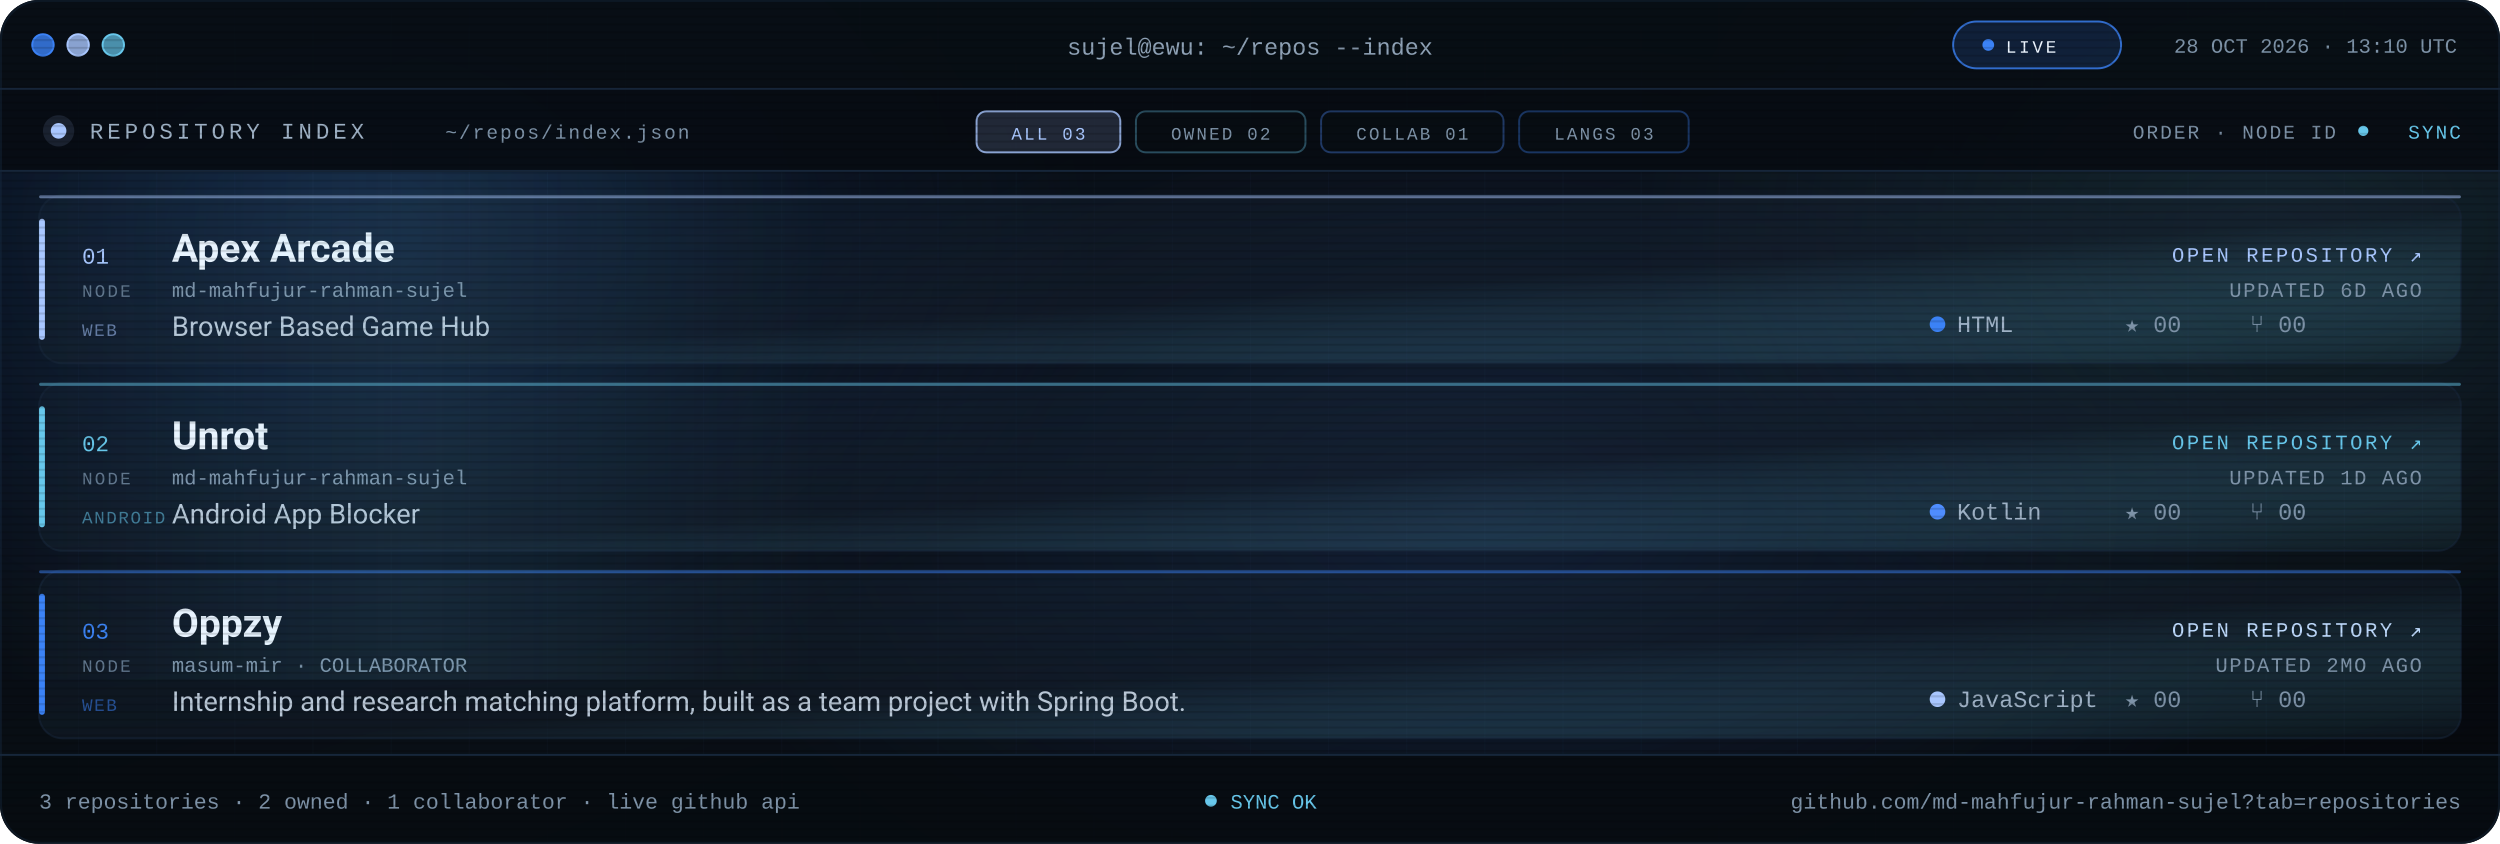
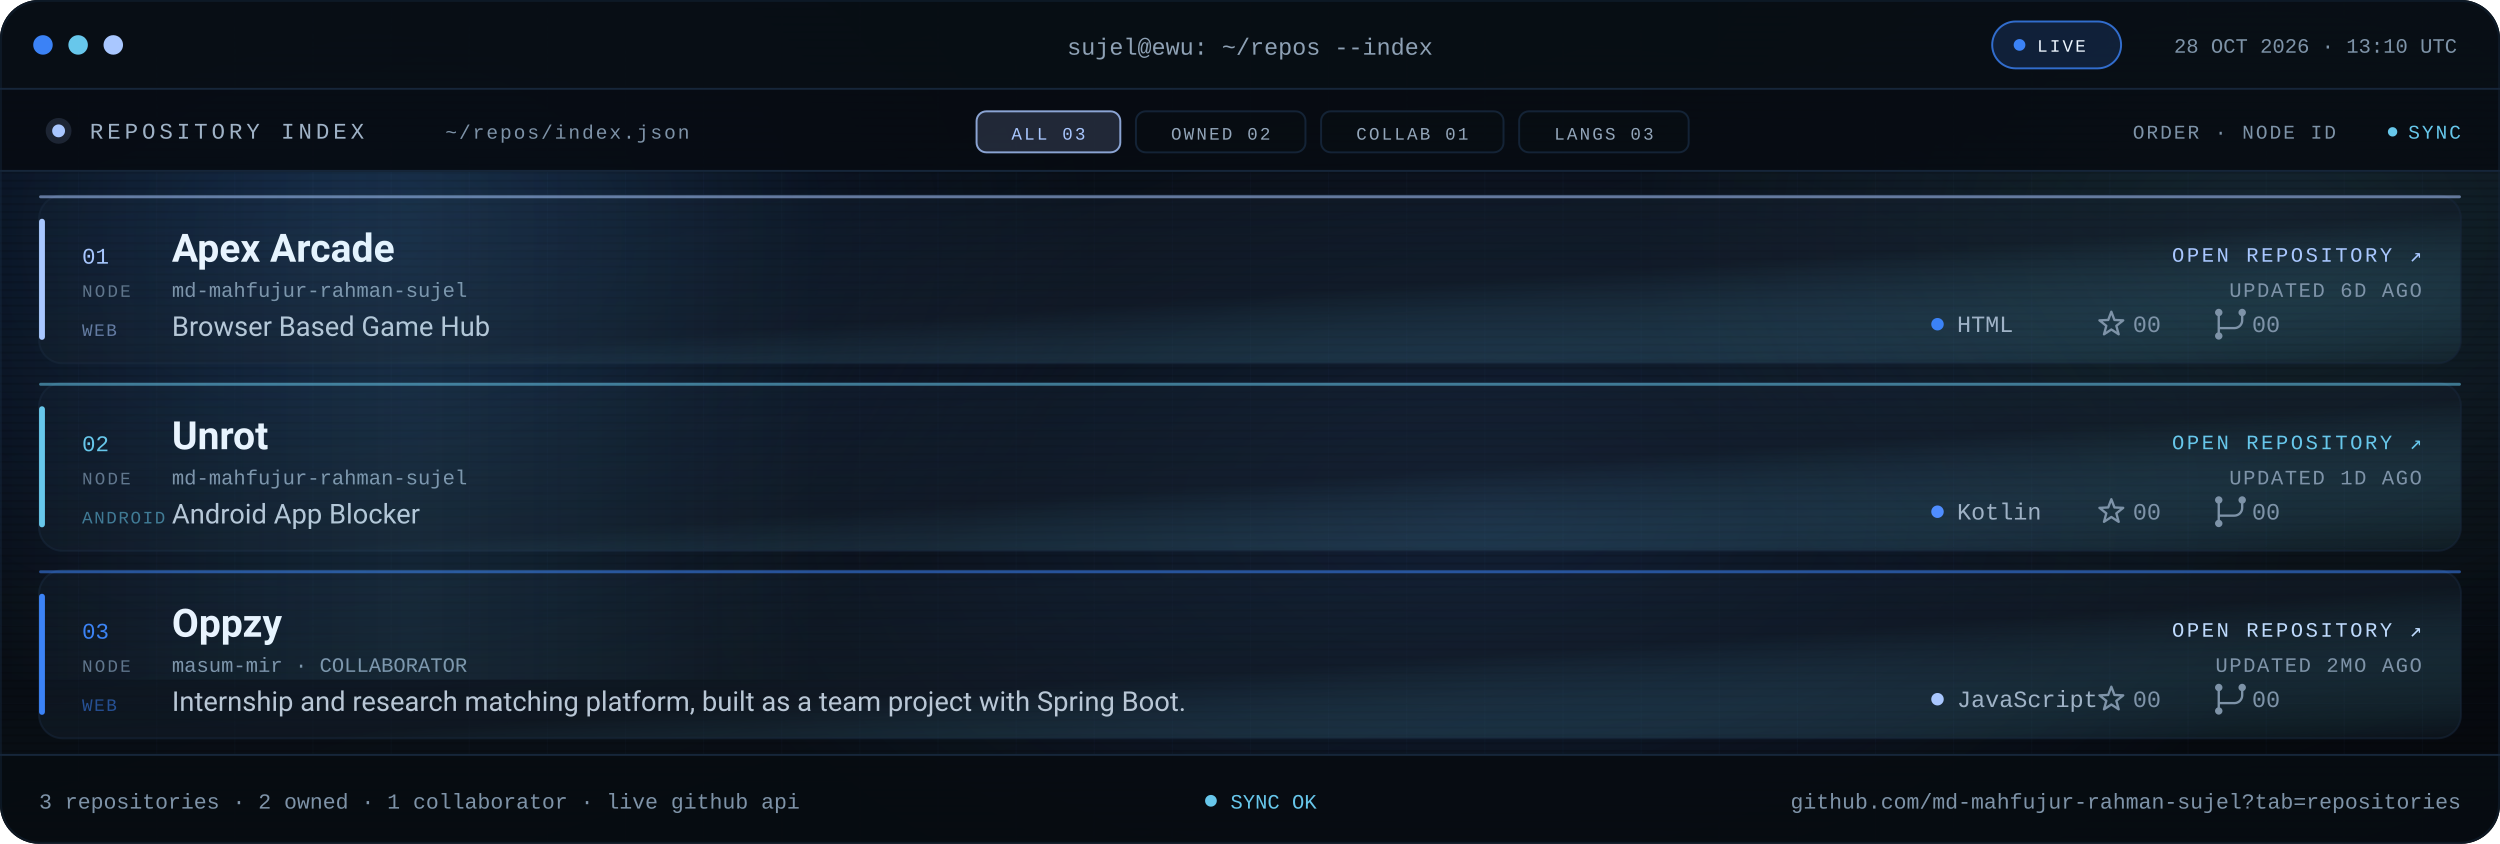
<svg xmlns="http://www.w3.org/2000/svg" viewBox="0 0 1280 432" role="img" aria-label="Repository index for md-mahfujur-rahman-sujel: Apex Arcade, Unrot, Oppzy">
  <defs>
    <linearGradient id="bg" x1="0" y1="0" x2="1" y2="1">
      <stop offset="0" stop-color="#05080D" />
      <stop offset=".55" stop-color="#090F16" />
      <stop offset="1" stop-color="#05080D" />
    </linearGradient>
    <linearGradient id="glass" x1="0" y1="0" x2="1" y2="1">
      <stop offset="0" stop-color="#16263A" stop-opacity=".24" />
      <stop offset=".55" stop-color="#141F2C" stop-opacity=".5" />
      <stop offset="1" stop-color="#67C7EB" stop-opacity=".05" />
    </linearGradient>
    <linearGradient id="scanline" x1="0" x2="1">
      <stop offset="0" stop-color="#67C7EB" stop-opacity="0" />
      <stop offset=".5" stop-color="#67C7EB" stop-opacity=".09" />
      <stop offset="1" stop-color="#67C7EB" stop-opacity="0" />
    </linearGradient>
    <radialGradient id="bloomBlue">
      <stop offset="0" stop-color="#3B82F6" stop-opacity=".2" />
      <stop offset="1" stop-color="#3B82F6" stop-opacity="0" />
    </radialGradient>
    <radialGradient id="bloomMid">
      <stop offset="0" stop-color="#4F8DFF" stop-opacity=".14" />
      <stop offset="1" stop-color="#4F8DFF" stop-opacity="0" />
    </radialGradient>
    <radialGradient id="bloomCyan">
      <stop offset="0" stop-color="#67C7EB" stop-opacity=".12" />
      <stop offset="1" stop-color="#67C7EB" stop-opacity="0" />
    </radialGradient>
    <pattern id="grid" width="40" height="40" patternUnits="userSpaceOnUse">
      <path d="M40 0H0V40" fill="none" stroke="#16263A" stroke-opacity=".14" />
    </pattern>
    <pattern id="scan" width="6" height="4" patternUnits="userSpaceOnUse">
      <rect width="6" height="1" fill="#000000" opacity=".14" />
    </pattern>
    <clipPath id="win">
      <rect width="1280" height="432" rx="20" />
    </clipPath>
    <clipPath id="body">
      <rect x="0" y="88" width="1280" height="298" />
    </clipPath>
    <style>
.s{font-family:'Segoe UI',system-ui,-apple-system,Roboto,Helvetica,Arial,sans-serif}
.m{font-family:ui-monospace,SFMono-Regular,Menlo,Consolas,'Liberation Mono',monospace}
.pulse{animation:pulse 2.2s ease-in-out infinite}
@keyframes pulse{50%{opacity:.25}}
.rise{animation:rise .7s cubic-bezier(.2,.7,.2,1) both}
@keyframes rise{from{opacity:0;transform:translateY(10px)}}
.sweep{animation:sweep 8s linear infinite}
@keyframes sweep{from{transform:translateX(-420px)}to{transform:translateX(1320px)}}
@media (prefers-reduced-motion:reduce){.pulse,.rise,.sweep{animation:none!important}}
</style>
+     <g id="ic-star" fill="none" stroke="#7E93A8" stroke-width="1.2" stroke-linejoin="round">
+       <path d="M0 -6.4L1.59 -2.18L6.09 -1.98L2.57 0.83L3.76 5.18L0 2.7L-3.76 5.18L-2.57 0.83L-6.09 -1.98L-1.59 -2.18Z" />
+     </g>
+     <g id="ic-fork" fill="none" stroke="#7E93A8" stroke-width="1.2" stroke-linecap="round">
+       <path d="M-6 -4.1v8.2M6 -4.1v2.1a4 4 0 0 1-4 4H-6v1.9" />
+       <circle cx="-6" cy="-6" r="1.9" fill="#7E93A8" stroke="none" />
+       <circle cx="6" cy="-6" r="1.9" fill="#7E93A8" stroke="none" />
+       <circle cx="-6" cy="6" r="1.9" fill="#7E93A8" stroke="none" />
+     </g>
  </defs>
  <g clip-path="url(#win)">
    <rect width="1280" height="432" fill="url(#bg)" />
    <rect width="1280" height="432" fill="url(#grid)" />
    <ellipse cx="180" cy="120" rx="380" ry="260" fill="url(#bloomBlue)" />
    <ellipse cx="760" cy="260" rx="420" ry="250" fill="url(#bloomMid)" />
    <ellipse cx="1160" cy="120" rx="320" ry="240" fill="url(#bloomCyan)" />
+     <rect width="1280" height="432" fill="url(#scan)" />
    <rect width="1280" height="46" fill="#080E15" fill-opacity=".94" />
    <rect y="45" width="1280" height="1" fill="#16263A" />
-     <circle cx="22" cy="23" r="5.5" fill="#3B82F6" fill-opacity=".8" stroke="#3B82F6" />
-     <circle cx="40" cy="23" r="5.5" fill="#A9C7FF" fill-opacity=".8" stroke="#A9C7FF" />
-     <circle cx="58" cy="23" r="5.5" fill="#67C7EB" fill-opacity=".7" stroke="#67C7EB" />
+     <circle cx="22" cy="23" r="5" fill="#3B82F6" />
+     <circle cx="40" cy="23" r="5" fill="#67C7EB" />
+     <circle cx="58" cy="23" r="5" fill="#A9C7FF" />
    <text class="m" x="640" y="28" text-anchor="middle" font-size="12" fill="#8EA1B5">sujel@ewu: ~/repos --index</text>
-     <rect x="1000" y="11" width="86" height="24" rx="12" fill="#3B82F6" fill-opacity=".16" stroke="#3B82F6" stroke-opacity=".8" />
-     <circle class="pulse" cx="1018" cy="23" r="3" fill="#3B82F6" />
-     <text class="m" x="1027" y="27" font-size="9" letter-spacing="1.4" fill="#EEF6FF">LIVE</text>
+     <rect x="1020" y="11" width="66" height="24" rx="12" fill="#3B82F6" fill-opacity=".16" stroke="#3B82F6" stroke-opacity=".8" />
+     <circle class="pulse" cx="1034" cy="23" r="3" fill="#3B82F6" />
+     <text class="m" x="1043" y="26.5" font-size="9" letter-spacing="1.1" fill="#EEF6FF">LIVE</text>
    <text class="m" x="1258" y="27" text-anchor="end" font-size="10.5" fill="#7E93A8">28 OCT 2026 · 13:10 UTC</text>
    <rect y="46" width="1280" height="42" fill="#070C12" fill-opacity=".9" />
    <rect y="87" width="1280" height="1" fill="#16263A" />
-     <circle cx="30" cy="67" r="4" fill="#A9C7FF" />
-     <circle cx="30" cy="67" r="8" fill="#A9C7FF" fill-opacity=".12" />
+     <circle cx="30" cy="67" r="3.3" fill="#A9C7FF" />
+     <circle cx="30" cy="67" r="6.6" fill="#A9C7FF" fill-opacity=".14" />
    <text class="m" x="46" y="71" font-size="11.5" letter-spacing="2" fill="#9FB2C6">REPOSITORY INDEX</text>
    <text class="m" x="228" y="71" font-size="10" letter-spacing="1" fill="#7E93A8">~/repos/index.json</text>
    <rect x="500.0" y="57" width="73.6" height="21" rx="5" fill="#A9C7FF" fill-opacity=".16" stroke="#A9C7FF" stroke-opacity=".8" />
    <text class="m" x="536.8" y="71.5" text-anchor="middle" font-size="9" letter-spacing="1.1" fill="#A9C7FF">ALL 03</text>
-     <rect x="581.6" y="57" width="86.8" height="21" rx="5" fill="#080D13" fill-opacity=".7" stroke="#67C7EB" stroke-opacity=".35" />
-     <text class="m" x="625.0" y="71.5" text-anchor="middle" font-size="9" letter-spacing="1.1" fill="#7E93A8">OWNED 02</text>
-     <rect x="676.4" y="57" width="93.4" height="21" rx="5" fill="#080D13" fill-opacity=".7" stroke="#4F8DFF" stroke-opacity=".35" />
-     <text class="m" x="723.1" y="71.5" text-anchor="middle" font-size="9" letter-spacing="1.1" fill="#7E93A8">COLLAB 01</text>
-     <rect x="777.8" y="57" width="86.8" height="21" rx="5" fill="#080D13" fill-opacity=".7" stroke="#3B82F6" stroke-opacity=".35" />
-     <text class="m" x="821.2" y="71.5" text-anchor="middle" font-size="9" letter-spacing="1.1" fill="#7E93A8">LANGS 03</text>
+     <rect x="581.6" y="57" width="86.8" height="21" rx="5" fill="#080D13" fill-opacity=".7" stroke="#16263A" stroke-opacity=".9" />
+     <text class="m" x="625.0" y="71.5" text-anchor="middle" font-size="9" letter-spacing="1.1" fill="#93A6BA">OWNED 02</text>
+     <rect x="676.4" y="57" width="93.4" height="21" rx="5" fill="#080D13" fill-opacity=".7" stroke="#16263A" stroke-opacity=".9" />
+     <text class="m" x="723.1" y="71.5" text-anchor="middle" font-size="9" letter-spacing="1.1" fill="#93A6BA">COLLAB 01</text>
+     <rect x="777.8" y="57" width="86.8" height="21" rx="5" fill="#080D13" fill-opacity=".7" stroke="#16263A" stroke-opacity=".9" />
+     <text class="m" x="821.2" y="71.5" text-anchor="middle" font-size="9" letter-spacing="1.1" fill="#93A6BA">LANGS 03</text>
    <text class="m" x="1196" y="71" text-anchor="end" font-size="10" letter-spacing="1" fill="#7E93A8">ORDER · NODE ID</text>
-     <circle class="pulse" cx="1210" cy="67" r="2.6" fill="#67C7EB" />
+     <circle class="pulse" cx="1225" cy="67.5" r="2.4" fill="#67C7EB" />
    <text class="m" x="1260" y="71" text-anchor="end" font-size="10" letter-spacing="1" fill="#67C7EB">SYNC</text>
    <g clip-path="url(#body)">
      <g class="rise" style="animation-delay:0.00s">
        <rect x="20.0" y="100.0" width="1240.0" height="86.0" rx="12" fill="url(#glass)" stroke="#16263A" stroke-opacity=".6" />
        <rect x="20.0" y="112.0" width="3" height="62.0" rx="1.5" fill="#A9C7FF" />
        <rect x="20.0" y="100.0" width="1240.0" height="1.5" rx=".75" fill="#A9C7FF" fill-opacity=".55" />
        <text class="m" x="42.0" y="135.0" font-size="11.5" fill="#A9C7FF">01</text>
        <text class="m" x="42.0" y="152.0" font-size="9" letter-spacing="1.1" fill="#60748A">NODE</text>
        <text class="s" x="88.0" y="134.0" font-size="20" font-weight="700" fill="#EEF6FF">Apex Arcade</text>
        <text class="m" x="88.0" y="152.0" font-size="10.5" fill="#7E93A8">md-mahfujur-rahman-sujel</text>
        <text class="s" x="88.0" y="172.0" font-size="14" fill="#B9C7D6">Browser Based Game Hub</text>
        <text class="m" x="42.0" y="172.0" font-size="9" letter-spacing=".8" fill="#A9C7FF" fill-opacity=".55">WEB</text>
        <text class="m" x="1240.0" y="134.0" text-anchor="end" font-size="10.5" letter-spacing="1.3" fill="#A9C7FF">OPEN REPOSITORY ↗</text>
        <text class="m" x="1240.0" y="152.0" text-anchor="end" font-size="10.5" letter-spacing=".8" fill="#7E93A8">UPDATED 6D AGO</text>
-         <circle cx="992.0" cy="166.0" r="4" fill="#3B82F6" />
+         <circle cx="992.0" cy="166.0" r="3.2" fill="#3B82F6" />
        <text class="m" x="1002.0" y="170.0" font-size="12" fill="#9FB2C6">HTML</text>
-         <text class="m" x="1088.0" y="170.0" font-size="12" fill="#7E93A8">★ 00</text>
-         <text class="m" x="1152.0" y="170.0" font-size="12" fill="#7E93A8">⑂ 00</text>
+         <use href="#ic-star" transform="translate(1081 166)" />
+         <text class="m" x="1092.0" y="170.0" font-size="12" fill="#7E93A8">00</text>
+         <use href="#ic-fork" transform="translate(1142 166)" />
+         <text class="m" x="1153.0" y="170.0" font-size="12" fill="#7E93A8">00</text>
      </g>
      <g class="rise" style="animation-delay:0.08s">
        <rect x="20.0" y="196.0" width="1240.0" height="86.0" rx="12" fill="url(#glass)" stroke="#16263A" stroke-opacity=".6" />
        <rect x="20.0" y="208.0" width="3" height="62.0" rx="1.5" fill="#67C7EB" />
        <rect x="20.0" y="196.0" width="1240.0" height="1.5" rx=".75" fill="#67C7EB" fill-opacity=".55" />
        <text class="m" x="42.0" y="231.0" font-size="11.5" fill="#67C7EB">02</text>
        <text class="m" x="42.0" y="248.0" font-size="9" letter-spacing="1.1" fill="#60748A">NODE</text>
        <text class="s" x="88.0" y="230.0" font-size="20" font-weight="700" fill="#EEF6FF">Unrot</text>
        <text class="m" x="88.0" y="248.0" font-size="10.5" fill="#7E93A8">md-mahfujur-rahman-sujel</text>
        <text class="s" x="88.0" y="268.0" font-size="14" fill="#B9C7D6">Android App Blocker</text>
        <text class="m" x="42.0" y="268.0" font-size="9" letter-spacing=".8" fill="#67C7EB" fill-opacity=".55">ANDROID</text>
        <text class="m" x="1240.0" y="230.0" text-anchor="end" font-size="10.5" letter-spacing="1.3" fill="#67C7EB">OPEN REPOSITORY ↗</text>
        <text class="m" x="1240.0" y="248.0" text-anchor="end" font-size="10.5" letter-spacing=".8" fill="#7E93A8">UPDATED 1D AGO</text>
-         <circle cx="992.0" cy="262.0" r="4" fill="#4F8DFF" />
+         <circle cx="992.0" cy="262.0" r="3.2" fill="#4F8DFF" />
        <text class="m" x="1002.0" y="266.0" font-size="12" fill="#9FB2C6">Kotlin</text>
-         <text class="m" x="1088.0" y="266.0" font-size="12" fill="#7E93A8">★ 00</text>
-         <text class="m" x="1152.0" y="266.0" font-size="12" fill="#7E93A8">⑂ 00</text>
+         <use href="#ic-star" transform="translate(1081 262)" />
+         <text class="m" x="1092.0" y="266.0" font-size="12" fill="#7E93A8">00</text>
+         <use href="#ic-fork" transform="translate(1142 262)" />
+         <text class="m" x="1153.0" y="266.0" font-size="12" fill="#7E93A8">00</text>
      </g>
      <g class="rise" style="animation-delay:0.16s">
        <rect x="20.0" y="292.0" width="1240.0" height="86.0" rx="12" fill="url(#glass)" stroke="#16263A" stroke-opacity=".6" />
        <rect x="20.0" y="304.0" width="3" height="62.0" rx="1.5" fill="#3B82F6" />
        <rect x="20.0" y="292.0" width="1240.0" height="1.5" rx=".75" fill="#3B82F6" fill-opacity=".55" />
        <text class="m" x="42.0" y="327.0" font-size="11.5" fill="#3B82F6">03</text>
        <text class="m" x="42.0" y="344.0" font-size="9" letter-spacing="1.1" fill="#60748A">NODE</text>
        <text class="s" x="88.0" y="326.0" font-size="20" font-weight="700" fill="#EEF6FF">Oppzy</text>
        <text class="m" x="88.0" y="344.0" font-size="10.5" fill="#7E93A8">masum-mir · COLLABORATOR</text>
        <text class="s" x="88.0" y="364.0" font-size="14" fill="#B9C7D6">Internship and research matching platform, built as a team project with Spring Boot.</text>
        <text class="m" x="42.0" y="364.0" font-size="9" letter-spacing=".8" fill="#3B82F6" fill-opacity=".55">WEB</text>
        <text class="m" x="1240.0" y="326.0" text-anchor="end" font-size="10.5" letter-spacing="1.3" fill="#BFDBFE">OPEN REPOSITORY ↗</text>
        <text class="m" x="1240.0" y="344.0" text-anchor="end" font-size="10.5" letter-spacing=".8" fill="#7E93A8">UPDATED 2MO AGO</text>
-         <circle cx="992.0" cy="358.0" r="4" fill="#A9C7FF" />
+         <circle cx="992.0" cy="358.0" r="3.2" fill="#A9C7FF" />
        <text class="m" x="1002.0" y="362.0" font-size="12" fill="#9FB2C6">JavaScript</text>
-         <text class="m" x="1088.0" y="362.0" font-size="12" fill="#7E93A8">★ 00</text>
-         <text class="m" x="1152.0" y="362.0" font-size="12" fill="#7E93A8">⑂ 00</text>
+         <use href="#ic-star" transform="translate(1081 358)" />
+         <text class="m" x="1092.0" y="362.0" font-size="12" fill="#7E93A8">00</text>
+         <use href="#ic-fork" transform="translate(1142 358)" />
+         <text class="m" x="1153.0" y="362.0" font-size="12" fill="#7E93A8">00</text>
      </g>
      <rect class="sweep" x="0" y="88" width="420" height="260" fill="url(#scanline)" />
    </g>
    <rect y="386" width="1280" height="46" fill="#070C12" fill-opacity=".94" />
    <rect y="386" width="1280" height="1" fill="#16263A" />
    <text class="m" x="20" y="414" font-size="11" fill="#7E93A8">3 repositories · 2 owned · 1 collaborator · live github api</text>
    <circle class="pulse" cx="620" cy="410" r="3" fill="#67C7EB" />
    <text class="m" x="630" y="414" font-size="10.5" fill="#67C7EB">SYNC OK</text>
    <text class="m" x="1260" y="414" text-anchor="end" font-size="11" fill="#7E93A8">github.com/md-mahfujur-rahman-sujel?tab=repositories</text>
-     <rect width="1280" height="432" fill="url(#scan)" />
  </g>
  <rect x=".5" y=".5" width="1279" height="431" rx="20" fill="none" stroke="#16263A" stroke-opacity=".45" />
</svg>
